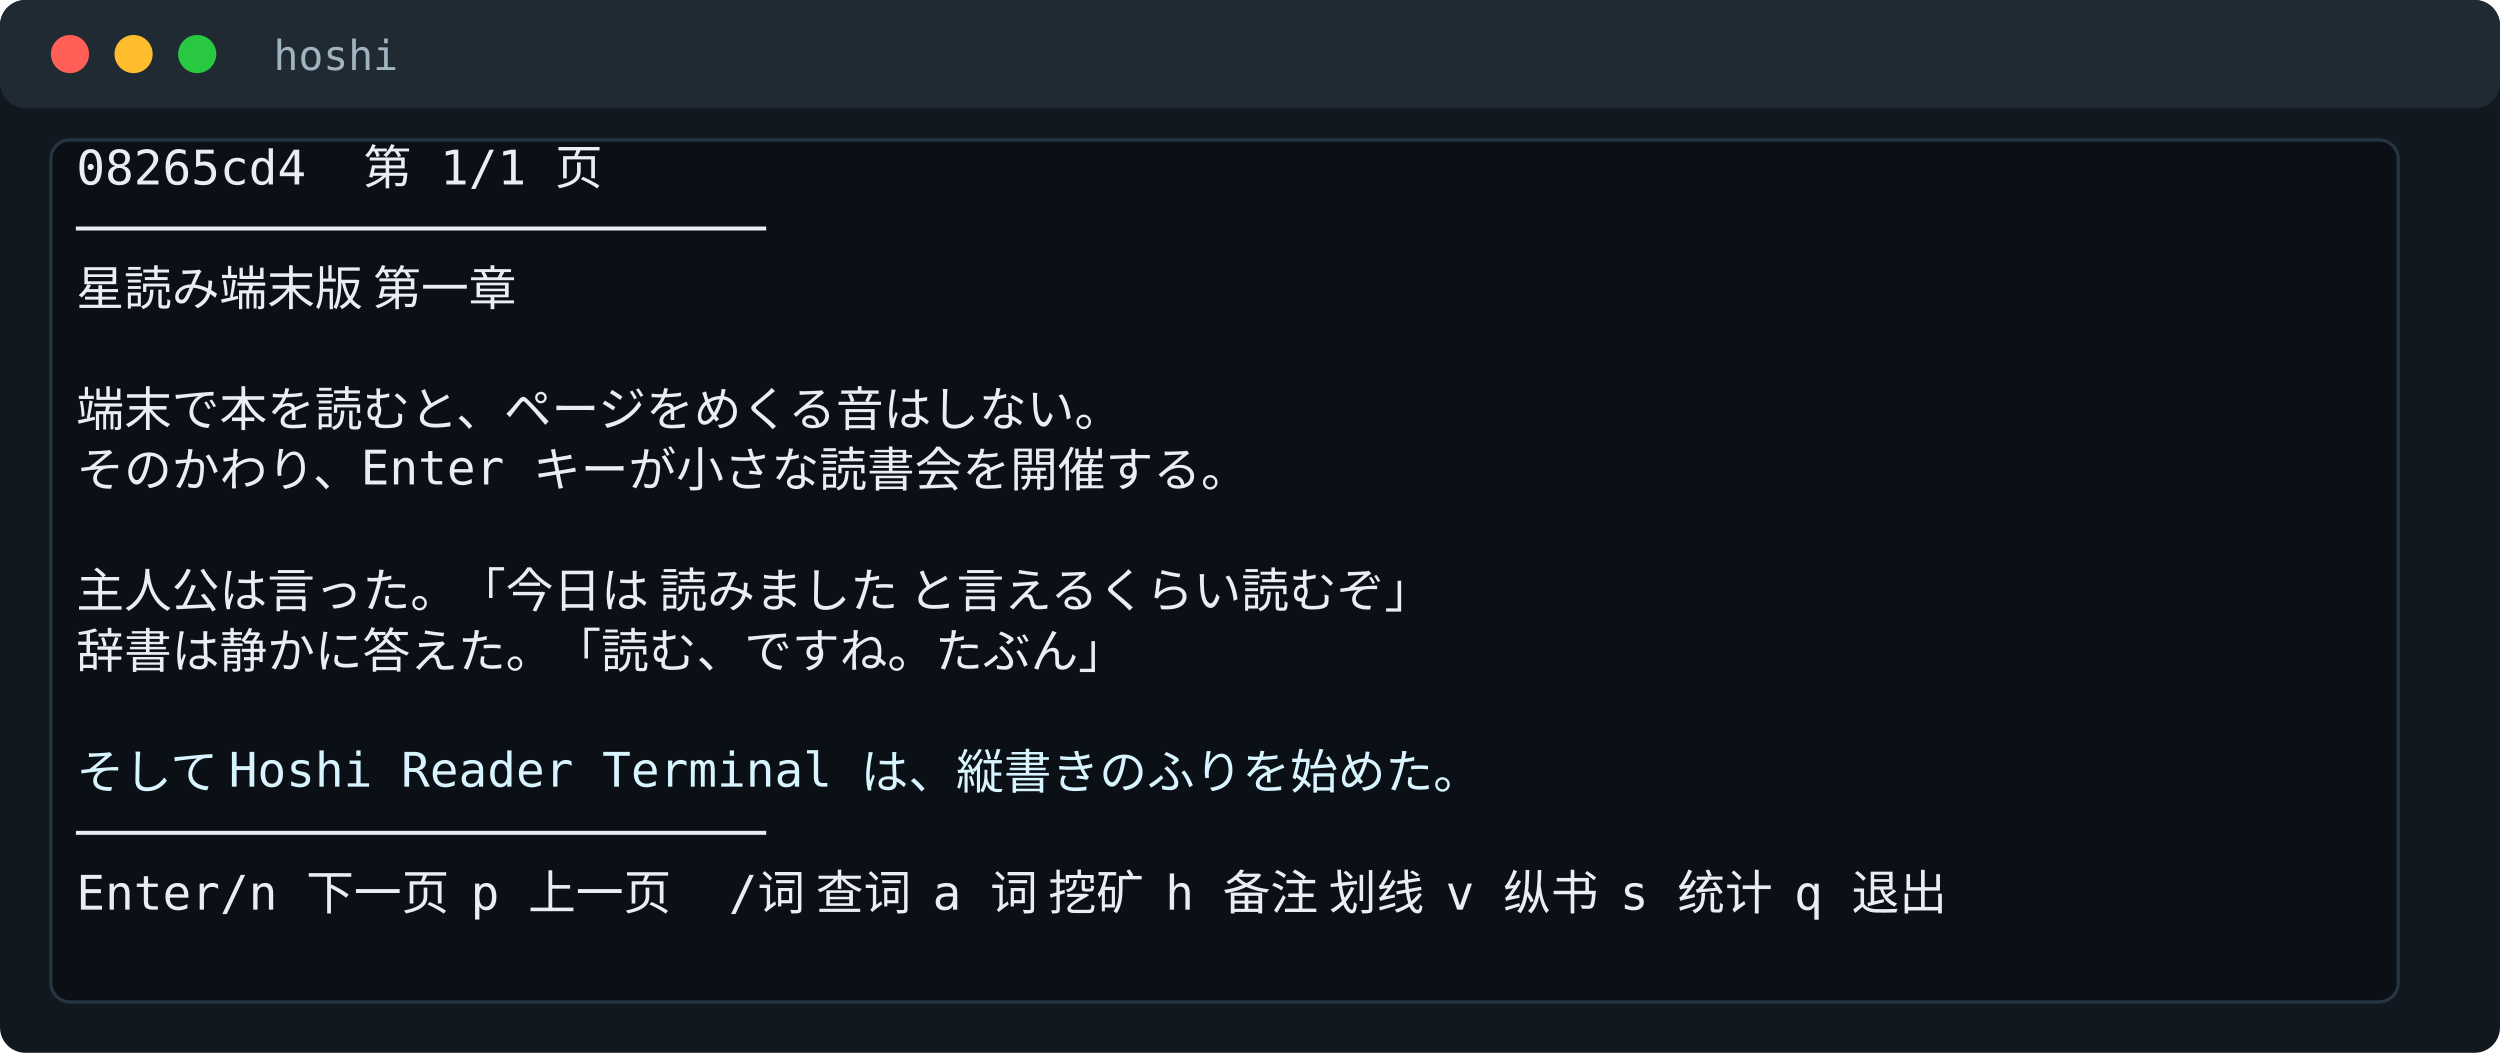
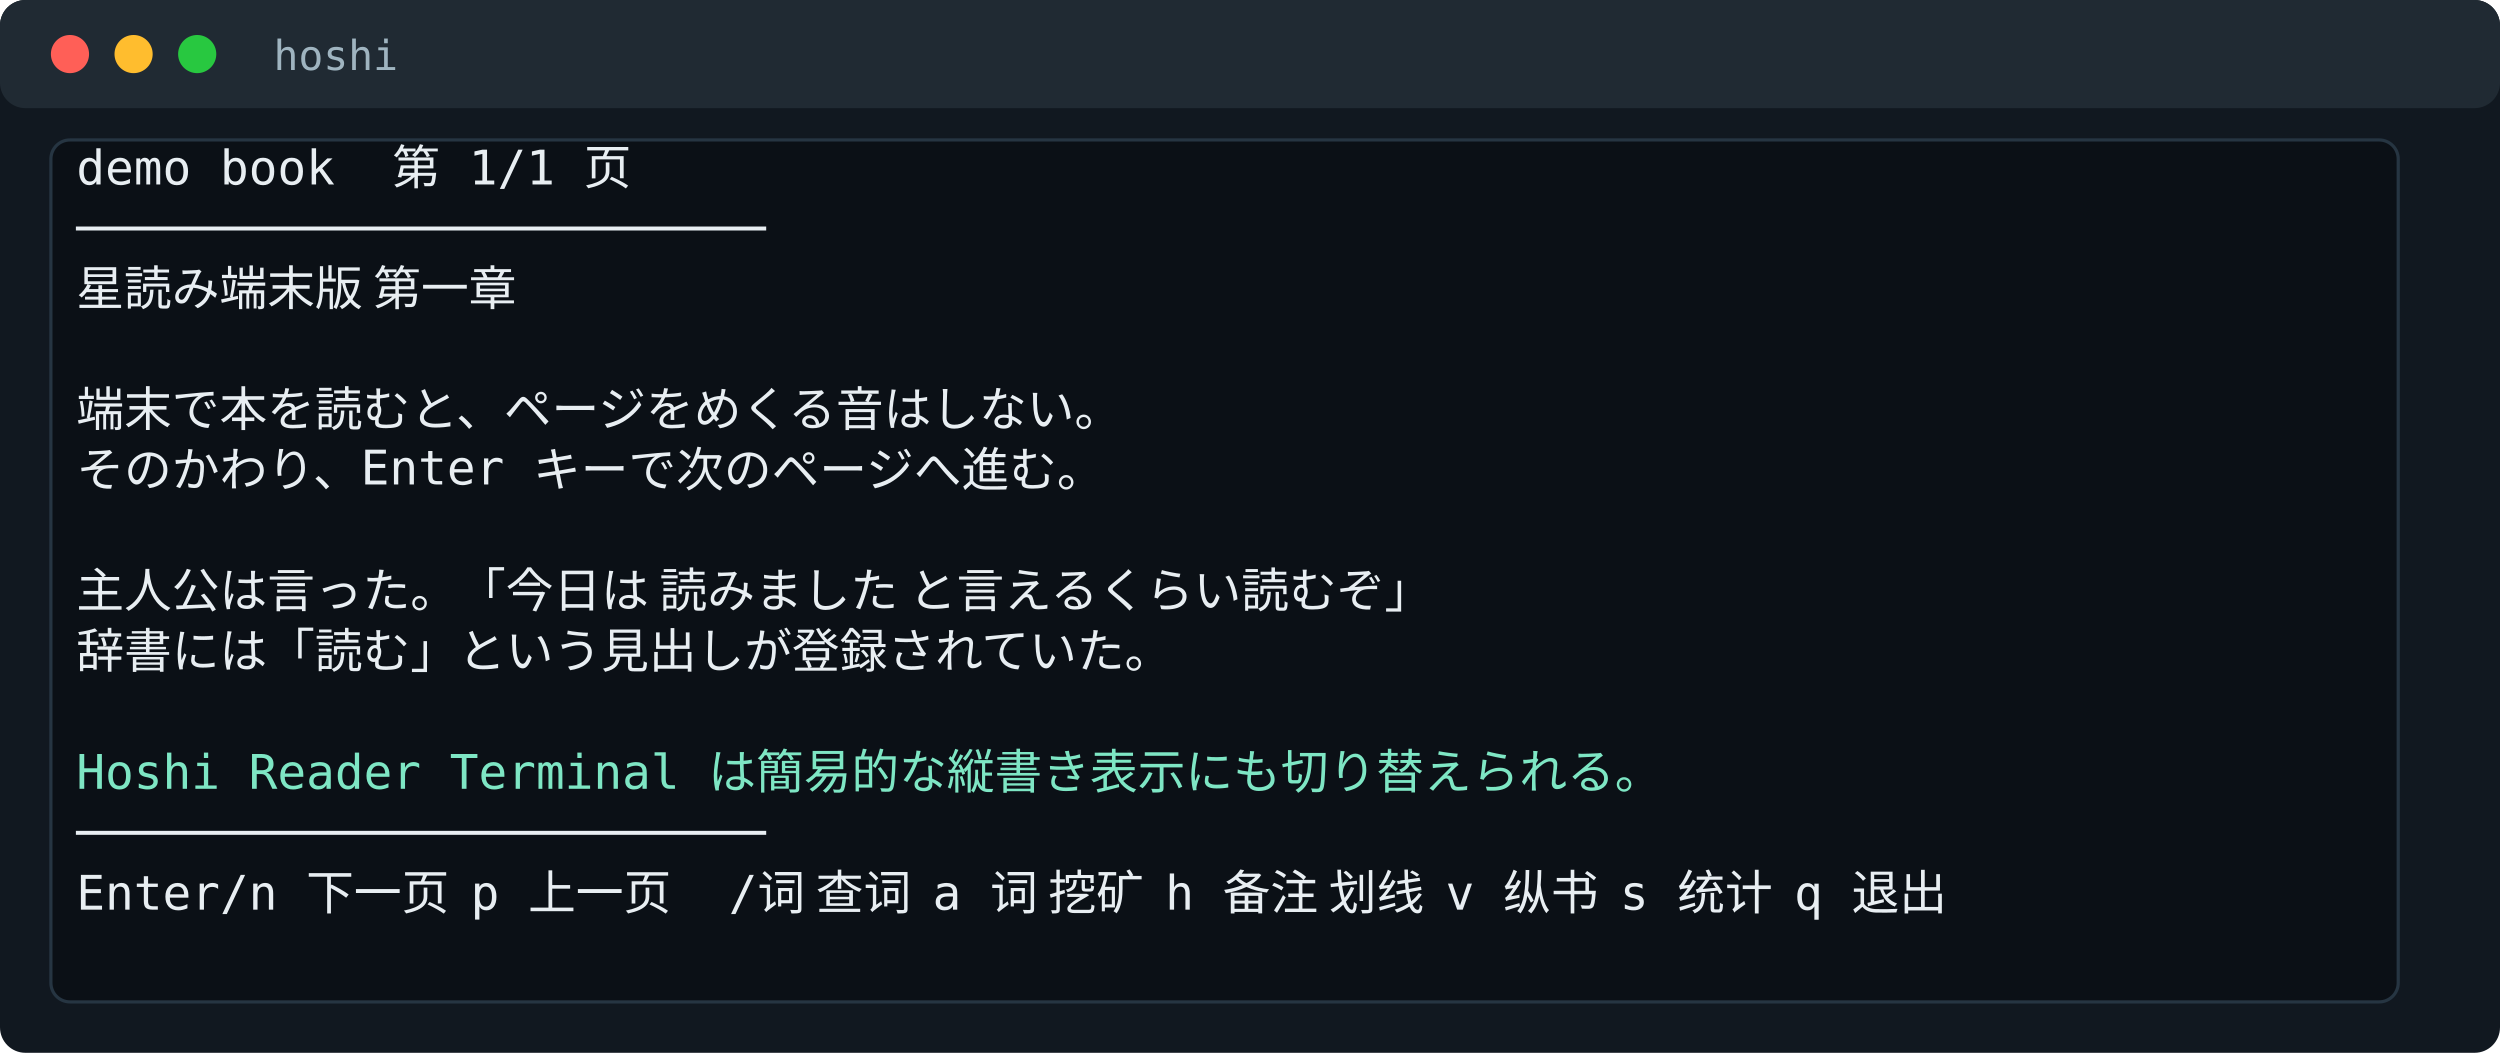
<svg xmlns="http://www.w3.org/2000/svg" width="786" height="331" viewBox="0 0 786 331" role="img" aria-label="Hoshi Reader Terminal screenshot">
  <rect width="786" height="331" rx="8" fill="#111820" />
  <rect x="0" y="0" width="786" height="34" rx="8" fill="#202a33" />
  <circle cx="22" cy="17" r="6" fill="#ff5f57" />
  <circle cx="42" cy="17" r="6" fill="#ffbd2e" />
  <circle cx="62" cy="17" r="6" fill="#28c840" />
  <text x="86" y="22" fill="#9fb4c0" font-family="SFMono-Regular, Menlo, Consolas, monospace" font-size="13">hoshi</text>
  <rect x="16" y="44" width="738" height="271" rx="6" fill="#0b1016" stroke="#263542" />
-   <text x="24" y="58" fill="#e8eef2" font-family="SFMono-Regular, Menlo, Consolas, monospace" font-size="15" xml:space="preserve">08265cd4  第 1/1 页</text>
+   <text x="24" y="58" fill="#e8eef2" font-family="SFMono-Regular, Menlo, Consolas, monospace" font-size="15" xml:space="preserve">demo book  第 1/1 页</text>
  <text x="24" y="77" fill="#e8eef2" font-family="SFMono-Regular, Menlo, Consolas, monospace" font-size="15" xml:space="preserve">────────────────────────</text>
  <text x="24" y="96" fill="#e8eef2" font-family="SFMono-Regular, Menlo, Consolas, monospace" font-size="15" xml:space="preserve">星読み端末版 第一章</text>
  <text x="24" y="115" fill="#e8eef2" font-family="SFMono-Regular, Menlo, Consolas, monospace" font-size="15" xml:space="preserve" />
  <text x="24" y="134" fill="#e8eef2" font-family="SFMono-Regular, Menlo, Consolas, monospace" font-size="15" xml:space="preserve">端末で本を読むと、ページをめくる音はしない。</text>
-   <text x="24" y="153" fill="#e8eef2" font-family="SFMono-Regular, Menlo, Consolas, monospace" font-size="15" xml:space="preserve">そのかわり、Enter キーが小さな読書会を開催する。</text>
+   <text x="24" y="153" fill="#e8eef2" font-family="SFMono-Regular, Menlo, Consolas, monospace" font-size="15" xml:space="preserve">そのかわり、Enter キーで次のページへ進む。</text>
  <text x="24" y="172" fill="#e8eef2" font-family="SFMono-Regular, Menlo, Consolas, monospace" font-size="15" xml:space="preserve" />
  <text x="24" y="191" fill="#e8eef2" font-family="SFMono-Regular, Menlo, Consolas, monospace" font-size="15" xml:space="preserve">主人公は言った。「今日は 読みました と言えるくらい読むぞ」</text>
-   <text x="24" y="210" fill="#e8eef2" font-family="SFMono-Regular, Menlo, Consolas, monospace" font-size="15" xml:space="preserve">辞書は静かに答えた。「読む、ですね。たぶん」</text>
+   <text x="24" y="210" fill="#e8eef2" font-family="SFMono-Regular, Menlo, Consolas, monospace" font-size="15" xml:space="preserve">辞書には「読む」という見出しが登録されていた。</text>
  <text x="24" y="229" fill="#e8eef2" font-family="SFMono-Regular, Menlo, Consolas, monospace" font-size="15" xml:space="preserve" />
-   <text x="24" y="248" fill="#d8f5ff" font-family="SFMono-Regular, Menlo, Consolas, monospace" font-size="15" xml:space="preserve">そして Hoshi Reader Terminal は、縦書きのふりを始めた。</text>
+   <text x="24" y="248" fill="#7ee6c4" font-family="SFMono-Regular, Menlo, Consolas, monospace" font-size="15" xml:space="preserve">Hoshi Reader Terminal は簡易的な縦書き表示にも切り替えられる。</text>
  <text x="24" y="267" fill="#e8eef2" font-family="SFMono-Regular, Menlo, Consolas, monospace" font-size="15" xml:space="preserve">────────────────────────</text>
  <text x="24" y="286" fill="#e8eef2" font-family="SFMono-Regular, Menlo, Consolas, monospace" font-size="15" xml:space="preserve">Enter/n 下一页  p 上一页  /词 查词  a 词 挖矿  h 备注 划线  v 纵书  s 统计  q 退出</text>
</svg>
